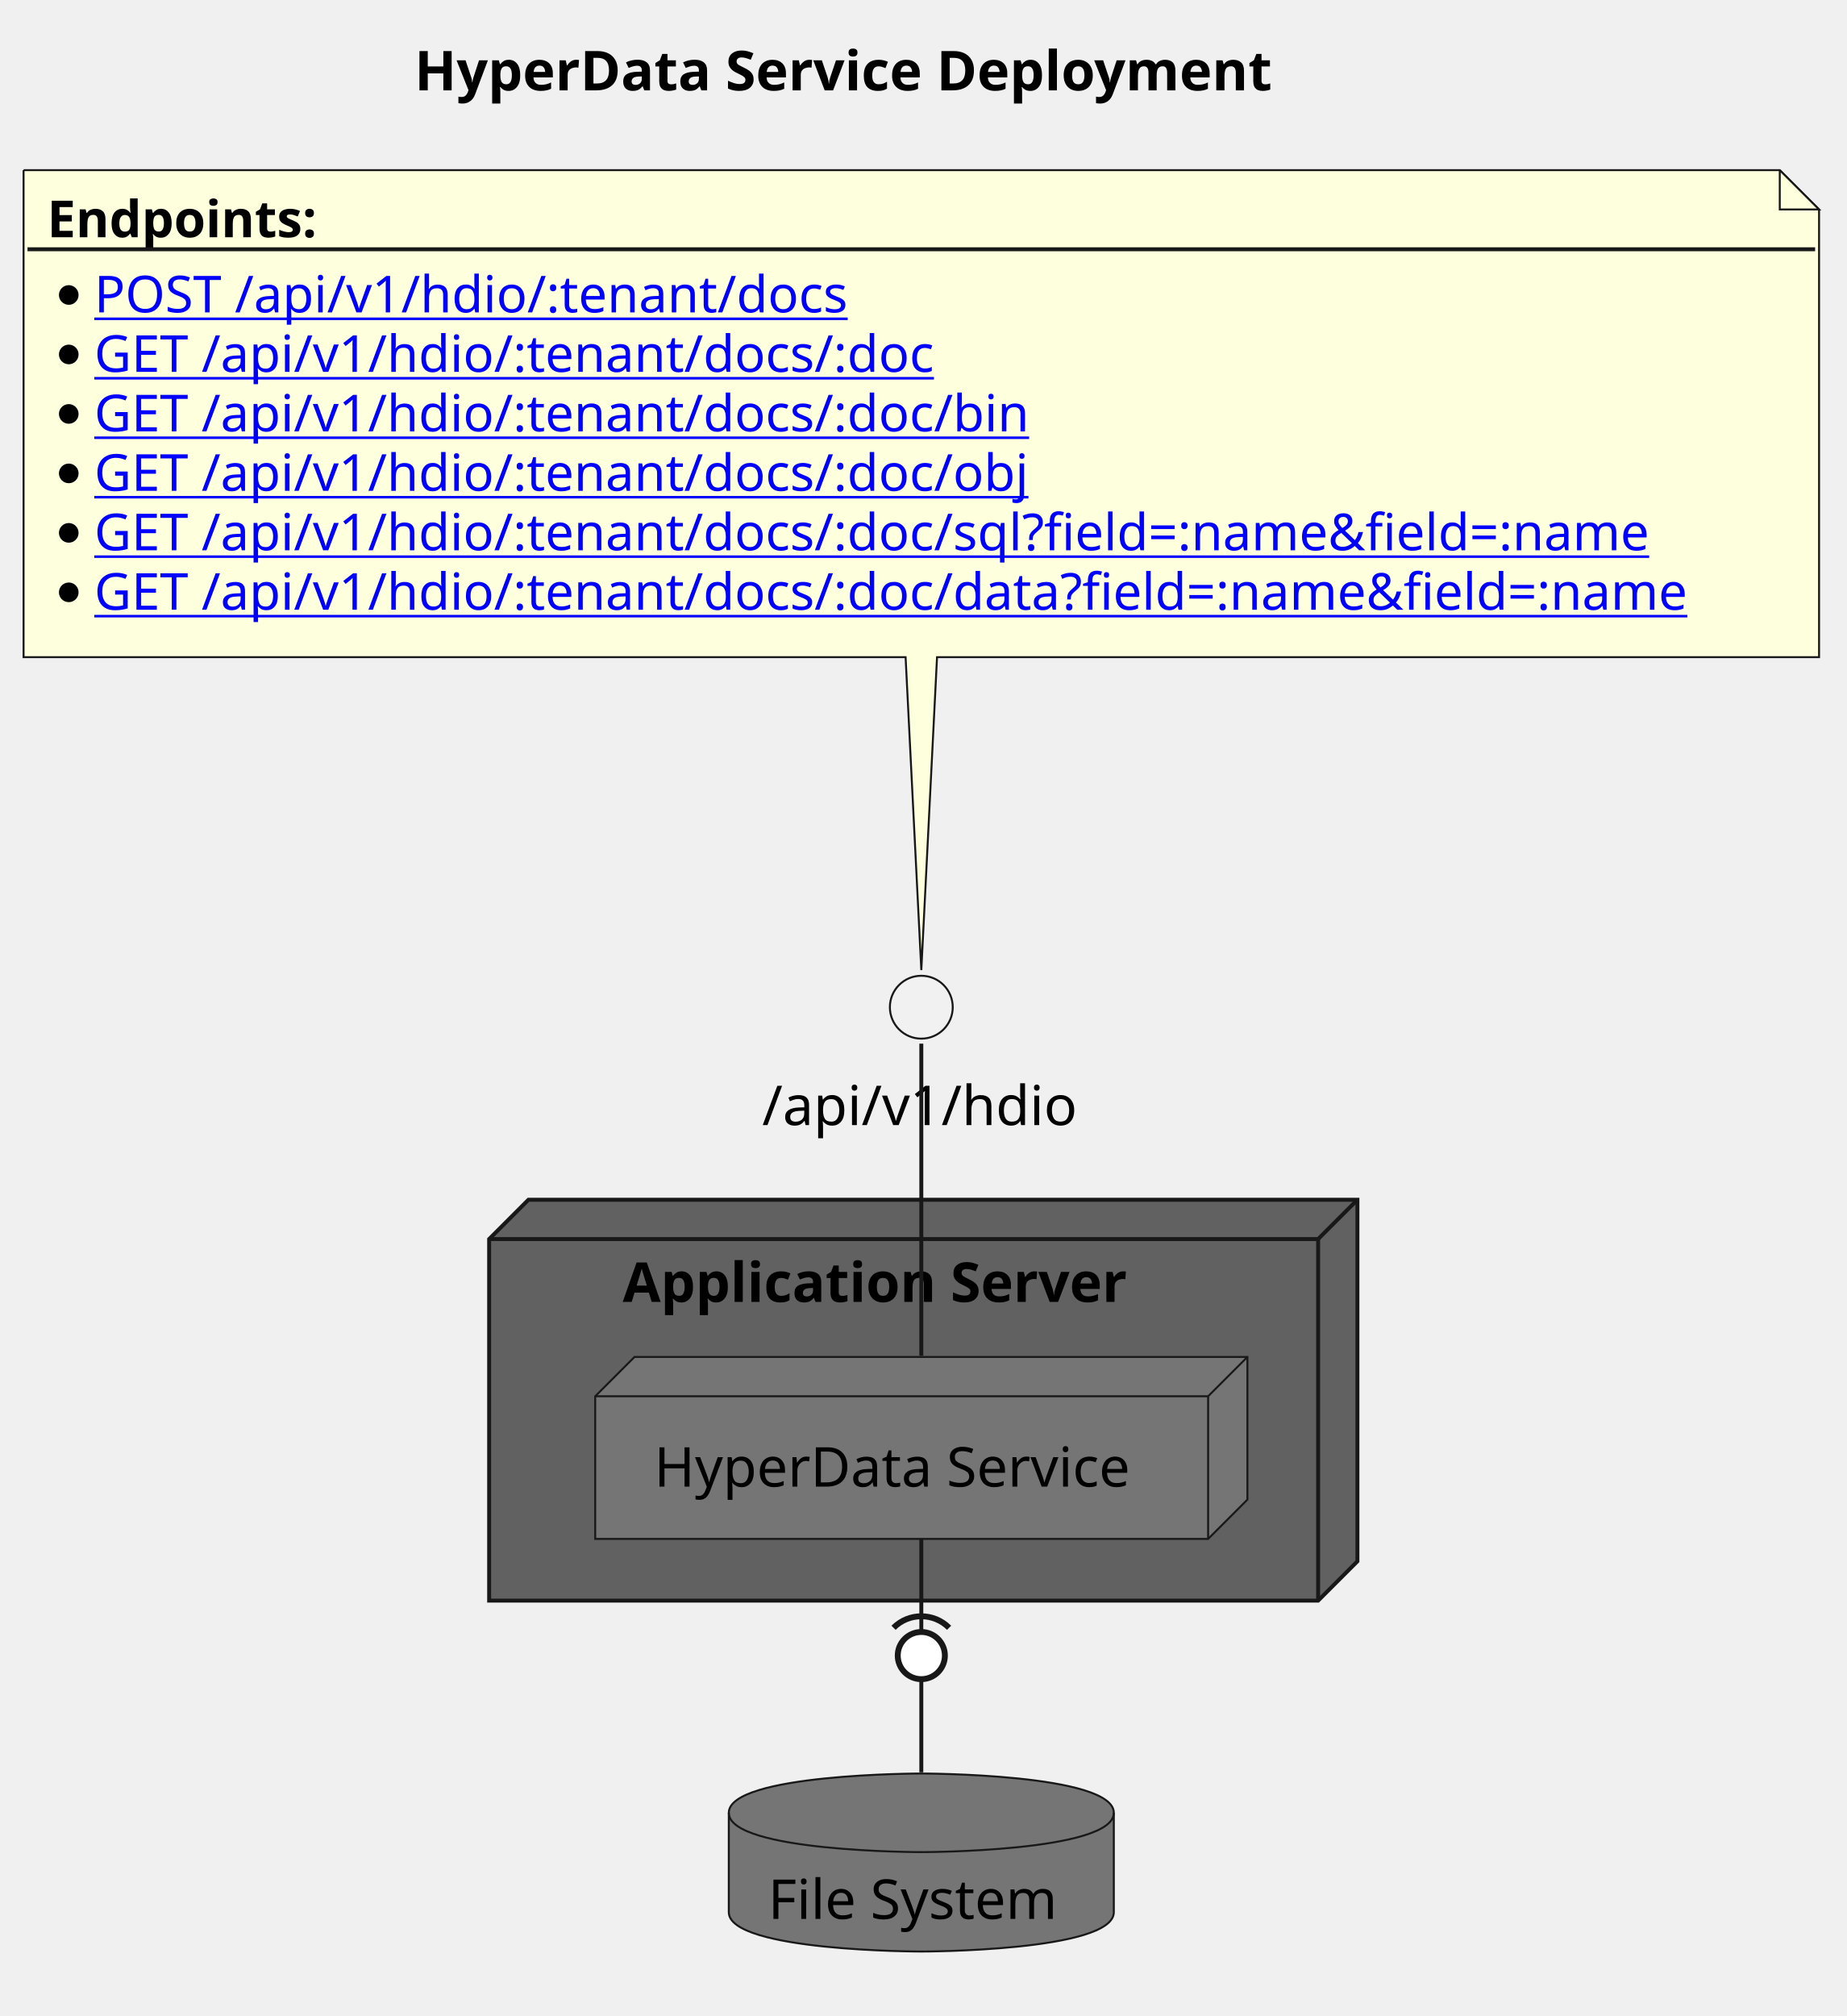
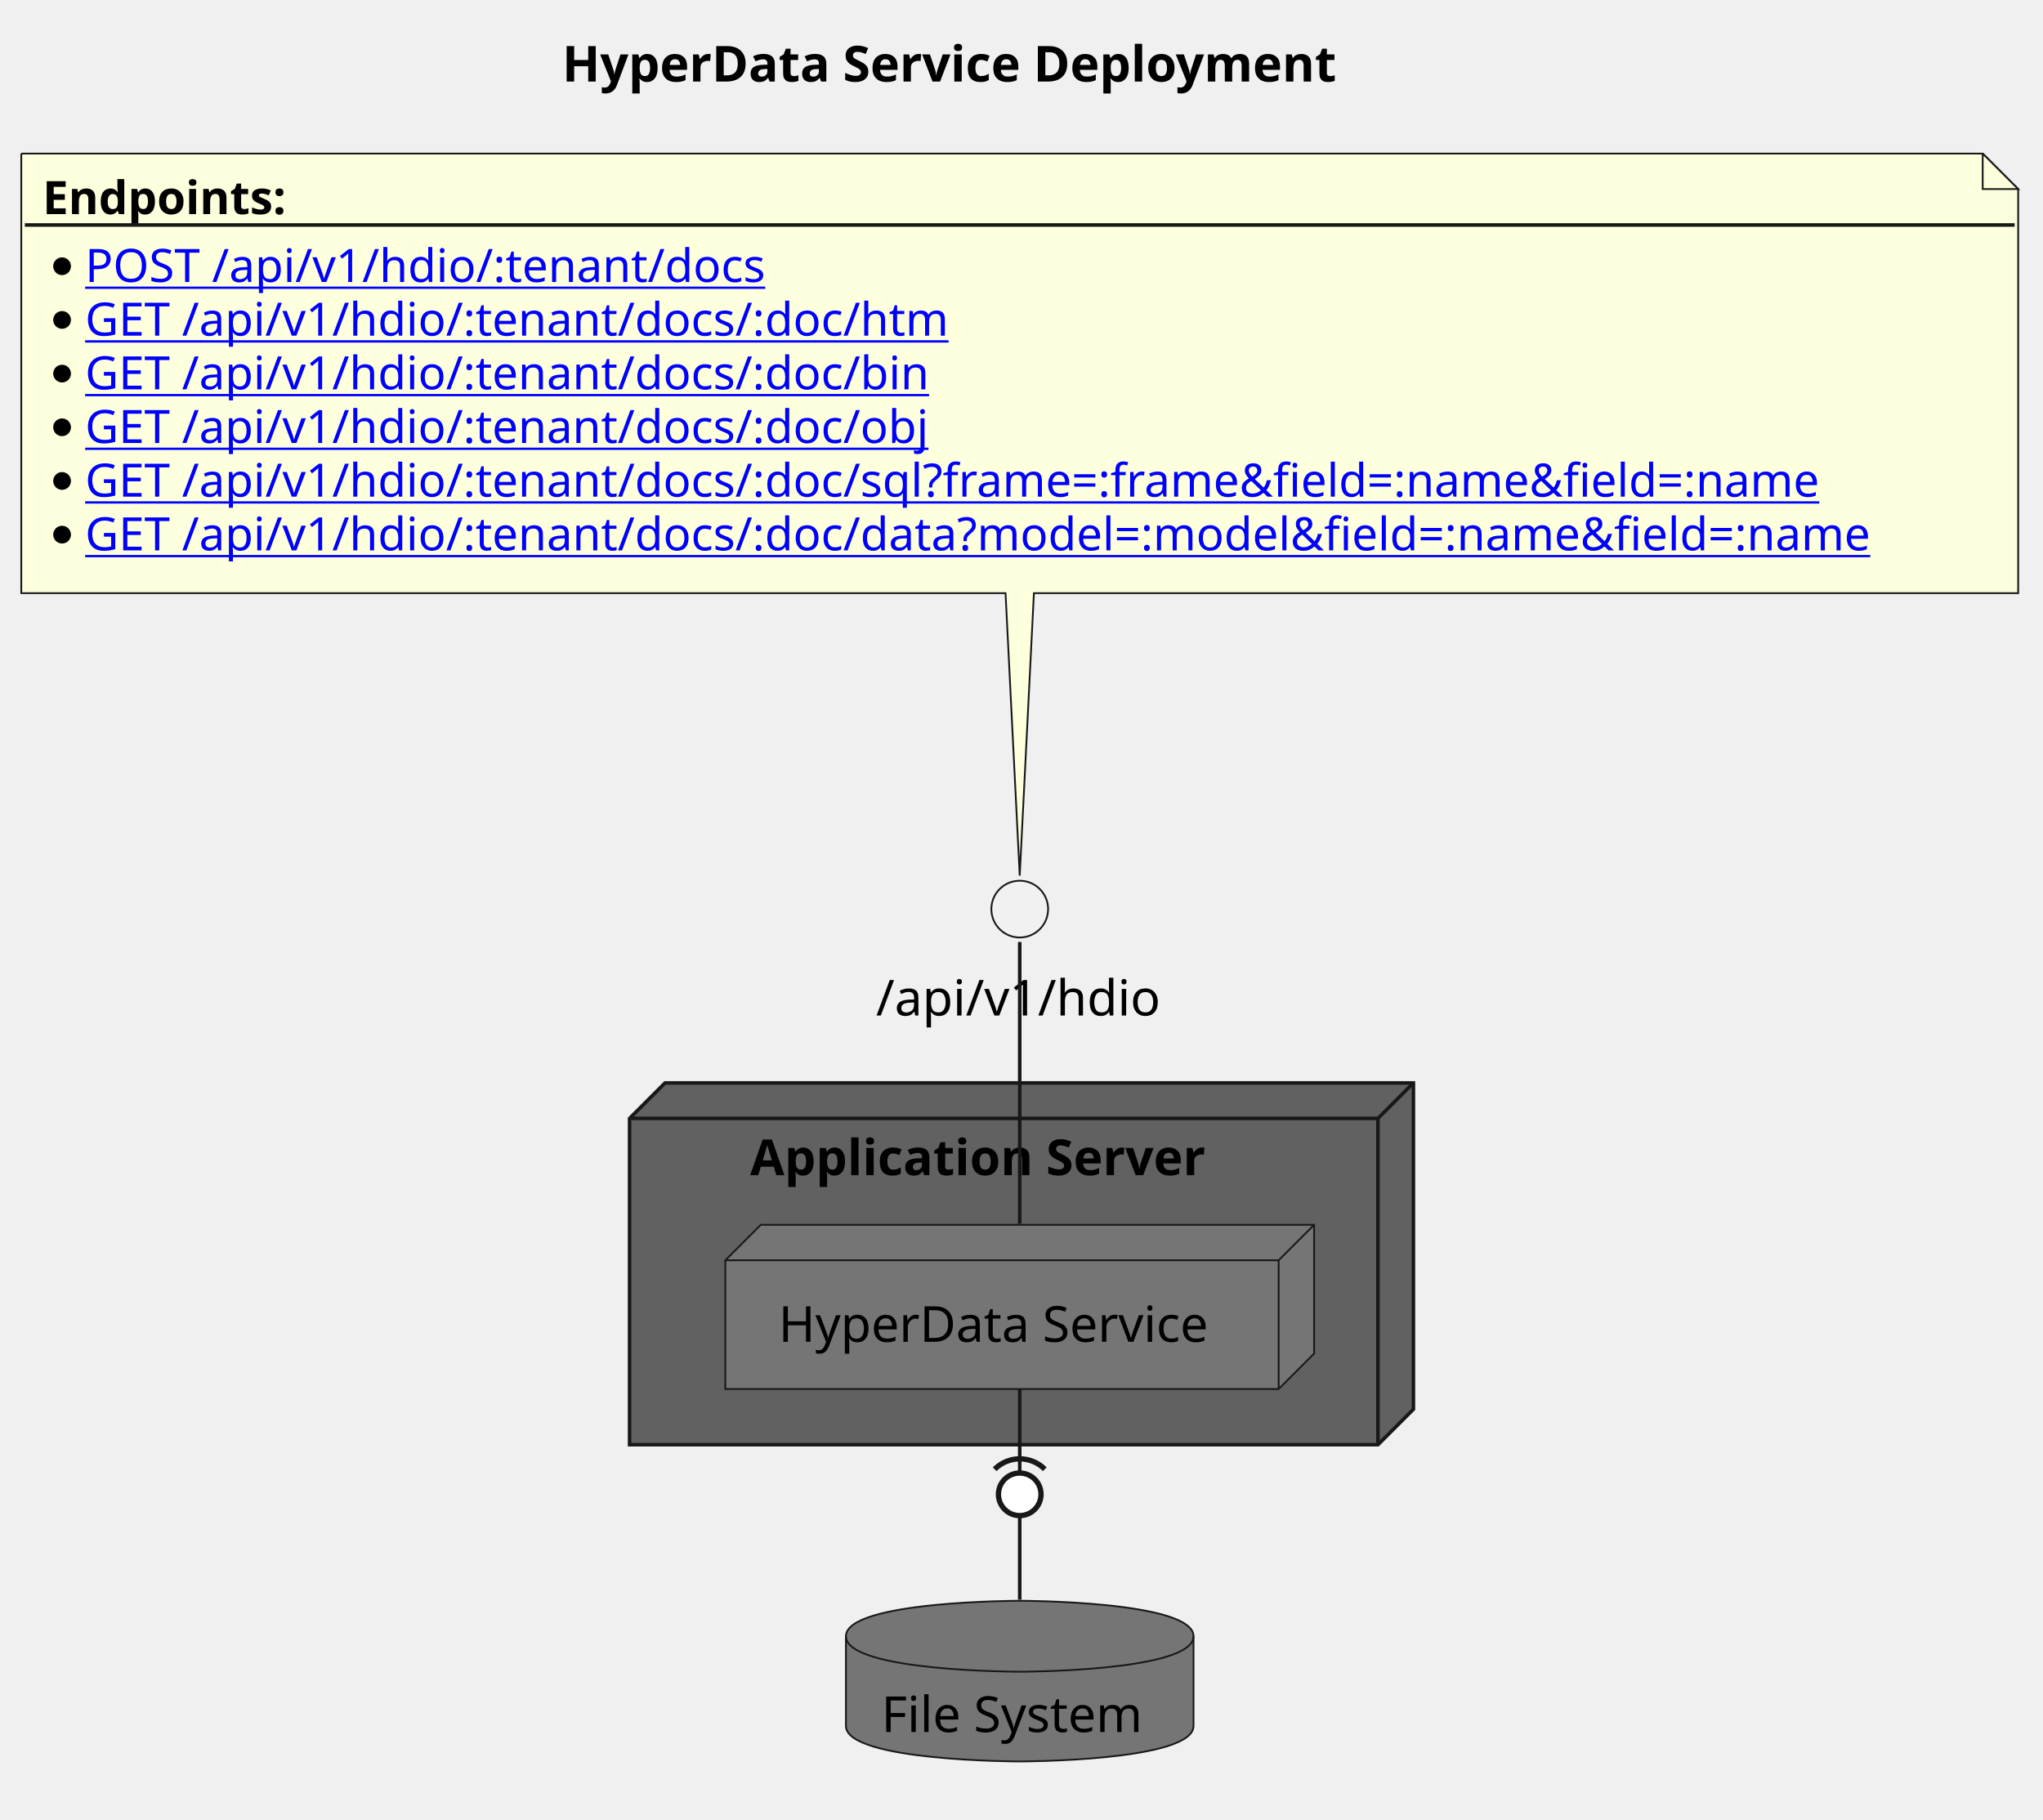
- <svg xmlns="http://www.w3.org/2000/svg" xmlns:xlink="http://www.w3.org/1999/xlink" contentStyleType="text/css" height="513px" preserveAspectRatio="none" style="width:470px;height:513px;background:#FFFFFF;" version="1.1" viewBox="0 0 470 513" width="470px" zoomAndPan="magnify">
+ <svg xmlns="http://www.w3.org/2000/svg" xmlns:xlink="http://www.w3.org/1999/xlink" contentStyleType="text/css" height="513px" preserveAspectRatio="none" style="width:576px;height:513px;background:#FFFFFF;" version="1.1" viewBox="0 0 576 513" width="576px" zoomAndPan="magnify">
  <defs />
  <g>
-     <text fill="#000000" font-family="sans-serif" font-size="14" font-weight="bold" lengthAdjust="spacing" textLength="245" x="105.5" y="22.995">HyperData Service Deployment</text>
+     <text fill="#000000" font-family="sans-serif" font-size="14" font-weight="bold" lengthAdjust="spacing" textLength="245" x="158.5" y="22.995">HyperData Service Deployment</text>
    <g id="cluster_Application_Server">
-       <polygon fill="#616161" points="124.5,315.297,134.5,305.297,345.5,305.297,345.5,397.297,335.5,407.297,124.5,407.297,124.5,315.297" style="stroke:#181818;stroke-width:1.0;" />
-       <line style="stroke:#181818;stroke-width:1.0;" x1="335.5" x2="345.5" y1="315.297" y2="305.297" />
-       <line style="stroke:#181818;stroke-width:1.0;" x1="124.5" x2="335.5" y1="315.297" y2="315.297" />
-       <line style="stroke:#181818;stroke-width:1.0;" x1="335.5" x2="335.5" y1="315.297" y2="407.297" />
-       <text fill="#000000" font-family="sans-serif" font-size="14" font-weight="bold" lengthAdjust="spacing" textLength="145" x="158.5" y="331.292">Application Server</text>
+       <polygon fill="#616161" points="177.5,315.297,187.5,305.297,398.5,305.297,398.5,397.297,388.5,407.297,177.5,407.297,177.5,315.297" style="stroke:#181818;stroke-width:1.0;" />
+       <line style="stroke:#181818;stroke-width:1.0;" x1="388.5" x2="398.5" y1="315.297" y2="305.297" />
+       <line style="stroke:#181818;stroke-width:1.0;" x1="177.5" x2="388.5" y1="315.297" y2="315.297" />
+       <line style="stroke:#181818;stroke-width:1.0;" x1="388.5" x2="388.5" y1="315.297" y2="407.297" />
+       <text fill="#000000" font-family="sans-serif" font-size="14" font-weight="bold" lengthAdjust="spacing" textLength="145" x="211.5" y="331.292">Application Server</text>
    </g>
    <g id="elem_HyperData_Service">
-       <polygon fill="#757575" points="151.5,355.297,161.5,345.297,317.5,345.297,317.5,381.594,307.5,391.594,151.5,391.594,151.5,355.297" style="stroke:#181818;stroke-width:0.5;" />
-       <line style="stroke:#181818;stroke-width:0.5;" x1="307.5" x2="317.5" y1="355.297" y2="345.297" />
-       <line style="stroke:#181818;stroke-width:0.5;" x1="151.5" x2="307.5" y1="355.297" y2="355.297" />
-       <line style="stroke:#181818;stroke-width:0.5;" x1="307.5" x2="307.5" y1="355.297" y2="391.594" />
-       <text fill="#000000" font-family="sans-serif" font-size="14" lengthAdjust="spacing" textLength="126" x="166.5" y="378.292">HyperData Service</text>
+       <polygon fill="#757575" points="204.5,355.297,214.5,345.297,370.5,345.297,370.5,381.594,360.5,391.594,204.5,391.594,204.5,355.297" style="stroke:#181818;stroke-width:0.5;" />
+       <line style="stroke:#181818;stroke-width:0.5;" x1="360.5" x2="370.5" y1="355.297" y2="345.297" />
+       <line style="stroke:#181818;stroke-width:0.5;" x1="204.5" x2="360.5" y1="355.297" y2="355.297" />
+       <line style="stroke:#181818;stroke-width:0.5;" x1="360.5" x2="360.5" y1="355.297" y2="391.594" />
+       <text fill="#000000" font-family="sans-serif" font-size="14" lengthAdjust="spacing" textLength="126" x="219.5" y="378.292">HyperData Service</text>
    </g>
    <g id="elem_API">
-       <path d="M6,43.297 L6,167.227 A0,0 0 0 0 6,167.227 L230.5,167.227 L234.5,246.857 L238.5,167.227 L463,167.227 A0,0 0 0 0 463,167.227 L463,53.297 L453,43.297 L6,43.297 A0,0 0 0 0 6,43.297 " fill="#FEFFDD" style="stroke:#181818;stroke-width:0.5;" />
-       <path d="M453,43.297 L453,53.297 L463,53.297 L453,43.297 " fill="#FEFFDD" style="stroke:#181818;stroke-width:0.5;" />
+       <path d="M6,43.297 L6,167.227 A0,0 0 0 0 6,167.227 L283.5,167.227 L287.5,246.857 L291.5,167.227 L569,167.227 A0,0 0 0 0 569,167.227 L569,53.297 L559,43.297 L6,43.297 A0,0 0 0 0 6,43.297 " fill="#FEFFDD" style="stroke:#181818;stroke-width:0.5;" />
+       <path d="M559,43.297 L559,53.297 L569,53.297 L559,43.297 " fill="#FEFFDD" style="stroke:#181818;stroke-width:0.5;" />
      <text fill="#000000" font-family="sans-serif" font-size="13" font-weight="bold" lengthAdjust="spacing" textLength="79" x="12" y="60.364">Endpoints:</text>
-       <line style="stroke:#181818;stroke-width:1.0;" x1="7" x2="462" y1="63.43" y2="63.43" />
+       <line style="stroke:#181818;stroke-width:1.0;" x1="7" x2="568" y1="63.43" y2="63.43" />
      <ellipse cx="17.5" cy="75.062" fill="#000000" rx="2.5" ry="2.5" style="stroke:#000000;stroke-width:0.0;" />
      <a href="../hyperdata/post_docs.svg" target="_top" title="../hyperdata/post_docs.svg" xlink:actuate="onRequest" xlink:href="../hyperdata/post_docs.svg" xlink:show="new" xlink:title="../hyperdata/post_docs.svg" xlink:type="simple">
        <text fill="#0000FF" font-family="sans-serif" font-size="13" lengthAdjust="spacing" text-decoration="underline" textLength="195" x="24" y="79.497">POST /api/v1/hdio/:tenant/docs</text>
      </a>
      <ellipse cx="17.5" cy="90.195" fill="#000000" rx="2.5" ry="2.5" style="stroke:#000000;stroke-width:0.0;" />
      <a href="./" target="_top" title="./" xlink:actuate="onRequest" xlink:href="./" xlink:show="new" xlink:title="./" xlink:type="simple">
-         <text fill="#0000FF" font-family="sans-serif" font-size="13" lengthAdjust="spacing" text-decoration="underline" textLength="217" x="24" y="94.629">GET /api/v1/hdio/:tenant/docs/:doc</text>
+         <text fill="#0000FF" font-family="sans-serif" font-size="13" lengthAdjust="spacing" text-decoration="underline" textLength="247" x="24" y="94.629">GET /api/v1/hdio/:tenant/docs/:doc/htm</text>
      </a>
      <ellipse cx="17.5" cy="105.328" fill="#000000" rx="2.5" ry="2.5" style="stroke:#000000;stroke-width:0.0;" />
      <a href="./" target="_top" title="./" xlink:actuate="onRequest" xlink:href="./" xlink:show="new" xlink:title="./" xlink:type="simple">
        <text fill="#0000FF" font-family="sans-serif" font-size="13" lengthAdjust="spacing" text-decoration="underline" textLength="240" x="24" y="109.762">GET /api/v1/hdio/:tenant/docs/:doc/bin</text>
      </a>
      <ellipse cx="17.5" cy="120.461" fill="#000000" rx="2.5" ry="2.5" style="stroke:#000000;stroke-width:0.0;" />
      <a href="./" target="_top" title="./" xlink:actuate="onRequest" xlink:href="./" xlink:show="new" xlink:title="./" xlink:type="simple">
        <text fill="#0000FF" font-family="sans-serif" font-size="13" lengthAdjust="spacing" text-decoration="underline" textLength="240" x="24" y="124.895">GET /api/v1/hdio/:tenant/docs/:doc/obj</text>
      </a>
      <ellipse cx="17.5" cy="135.594" fill="#000000" rx="2.5" ry="2.5" style="stroke:#000000;stroke-width:0.0;" />
      <a href="./" target="_top" title="./" xlink:actuate="onRequest" xlink:href="./" xlink:show="new" xlink:title="./" xlink:type="simple">
-         <text fill="#0000FF" font-family="sans-serif" font-size="13" lengthAdjust="spacing" text-decoration="underline" textLength="413" x="24" y="140.028">GET /api/v1/hdio/:tenant/docs/:doc/sql?field=:name&amp;field=:name</text>
+         <text fill="#0000FF" font-family="sans-serif" font-size="13" lengthAdjust="spacing" text-decoration="underline" textLength="515" x="24" y="140.028">GET /api/v1/hdio/:tenant/docs/:doc/sql?frame=:frame&amp;field=:name&amp;field=:name</text>
      </a>
      <ellipse cx="17.5" cy="150.727" fill="#000000" rx="2.5" ry="2.5" style="stroke:#000000;stroke-width:0.0;" />
      <a href="./" target="_top" title="./" xlink:actuate="onRequest" xlink:href="./" xlink:show="new" xlink:title="./" xlink:type="simple">
-         <text fill="#0000FF" font-family="sans-serif" font-size="13" lengthAdjust="spacing" text-decoration="underline" textLength="424" x="24" y="155.161">GET /api/v1/hdio/:tenant/docs/:doc/data?field=:name&amp;field=:name</text>
+         <text fill="#0000FF" font-family="sans-serif" font-size="13" lengthAdjust="spacing" text-decoration="underline" textLength="530" x="24" y="155.161">GET /api/v1/hdio/:tenant/docs/:doc/data?model=:model&amp;field=:name&amp;field=:name</text>
      </a>
    </g>
    <g id="elem_HDIO_REST_API">
-       <ellipse cx="234.5" cy="256.297" fill="#F1F1F1" rx="8" ry="8" style="stroke:#181818;stroke-width:0.5;" />
-       <text fill="#000000" font-family="sans-serif" font-size="14" lengthAdjust="spacing" textLength="81" x="194" y="286.292">/api/v1/hdio</text>
+       <ellipse cx="287.5" cy="256.297" fill="#F1F1F1" rx="8" ry="8" style="stroke:#181818;stroke-width:0.5;" />
+       <text fill="#000000" font-family="sans-serif" font-size="14" lengthAdjust="spacing" textLength="81" x="247" y="286.292">/api/v1/hdio</text>
    </g>
    <g id="elem_File_System">
      <a href="./fs.svg" target="_top" title="./fs.svg" xlink:actuate="onRequest" xlink:href="./fs.svg" xlink:show="new" xlink:title="./fs.svg" xlink:type="simple">
-         <path d="M185.5,461.297 C185.5,451.297 234.5,451.297 234.5,451.297 C234.5,451.297 283.5,451.297 283.5,461.297 L283.5,486.594 C283.5,496.594 234.5,496.594 234.5,496.594 C234.5,496.594 185.5,496.594 185.5,486.594 L185.5,461.297 " fill="#757575" style="stroke:#181818;stroke-width:0.5;" />
-         <path d="M185.5,461.297 C185.5,471.297 234.5,471.297 234.5,471.297 C234.5,471.297 283.5,471.297 283.5,461.297 " fill="none" style="stroke:#181818;stroke-width:0.5;" />
-         <text fill="#000000" font-family="sans-serif" font-size="14" lengthAdjust="spacing" textLength="78" x="195.5" y="488.292">File System</text>
+         <path d="M238.5,461.297 C238.5,451.297 287.5,451.297 287.5,451.297 C287.5,451.297 336.5,451.297 336.5,461.297 L336.5,486.594 C336.5,496.594 287.5,496.594 287.5,496.594 C287.5,496.594 238.5,496.594 238.5,486.594 L238.5,461.297 " fill="#757575" style="stroke:#181818;stroke-width:0.5;" />
+         <path d="M238.5,461.297 C238.5,471.297 287.5,471.297 287.5,471.297 C287.5,471.297 336.5,471.297 336.5,461.297 " fill="none" style="stroke:#181818;stroke-width:0.5;" />
+         <text fill="#000000" font-family="sans-serif" font-size="14" lengthAdjust="spacing" textLength="78" x="248.5" y="488.292">File System</text>
      </a>
    </g>
    <g id="link_HDIO_REST_API_HyperData_Service">
-       <path d="M234.5,265.567 C234.5,282.257 234.5,320.457 234.5,345.007 " fill="none" id="HDIO_REST_API-HyperData_Service" style="stroke:#181818;stroke-width:1.0;" />
+       <path d="M287.5,265.567 C287.5,282.257 287.5,320.457 287.5,345.007 " fill="none" id="HDIO_REST_API-HyperData_Service" style="stroke:#181818;stroke-width:1.0;" />
    </g>
    <g id="link_HyperData_Service_File_System">
-       <path d="M234.5,391.497 C234.5,409.087 234.5,433.507 234.5,450.987 " fill="none" id="HyperData_Service-File_System" style="stroke:#181818;stroke-width:1.0;" />
-       <path d="M241.571,414.212 A10,10 0 0 0 227.429 414.212" fill="none" style="stroke:#181818;stroke-width:1.5;" />
-       <ellipse cx="234.5" cy="421.283" fill="#FFFFFF" rx="6" ry="6" style="stroke:#181818;stroke-width:1.5;" />
+       <path d="M287.5,391.497 C287.5,409.087 287.5,433.507 287.5,450.987 " fill="none" id="HyperData_Service-File_System" style="stroke:#181818;stroke-width:1.0;" />
+       <path d="M294.571,414.212 A10,10 0 0 0 280.429 414.212" fill="none" style="stroke:#181818;stroke-width:1.5;" />
+       <ellipse cx="287.5" cy="421.283" fill="#FFFFFF" rx="6" ry="6" style="stroke:#181818;stroke-width:1.5;" />
    </g>
  </g>
</svg>
